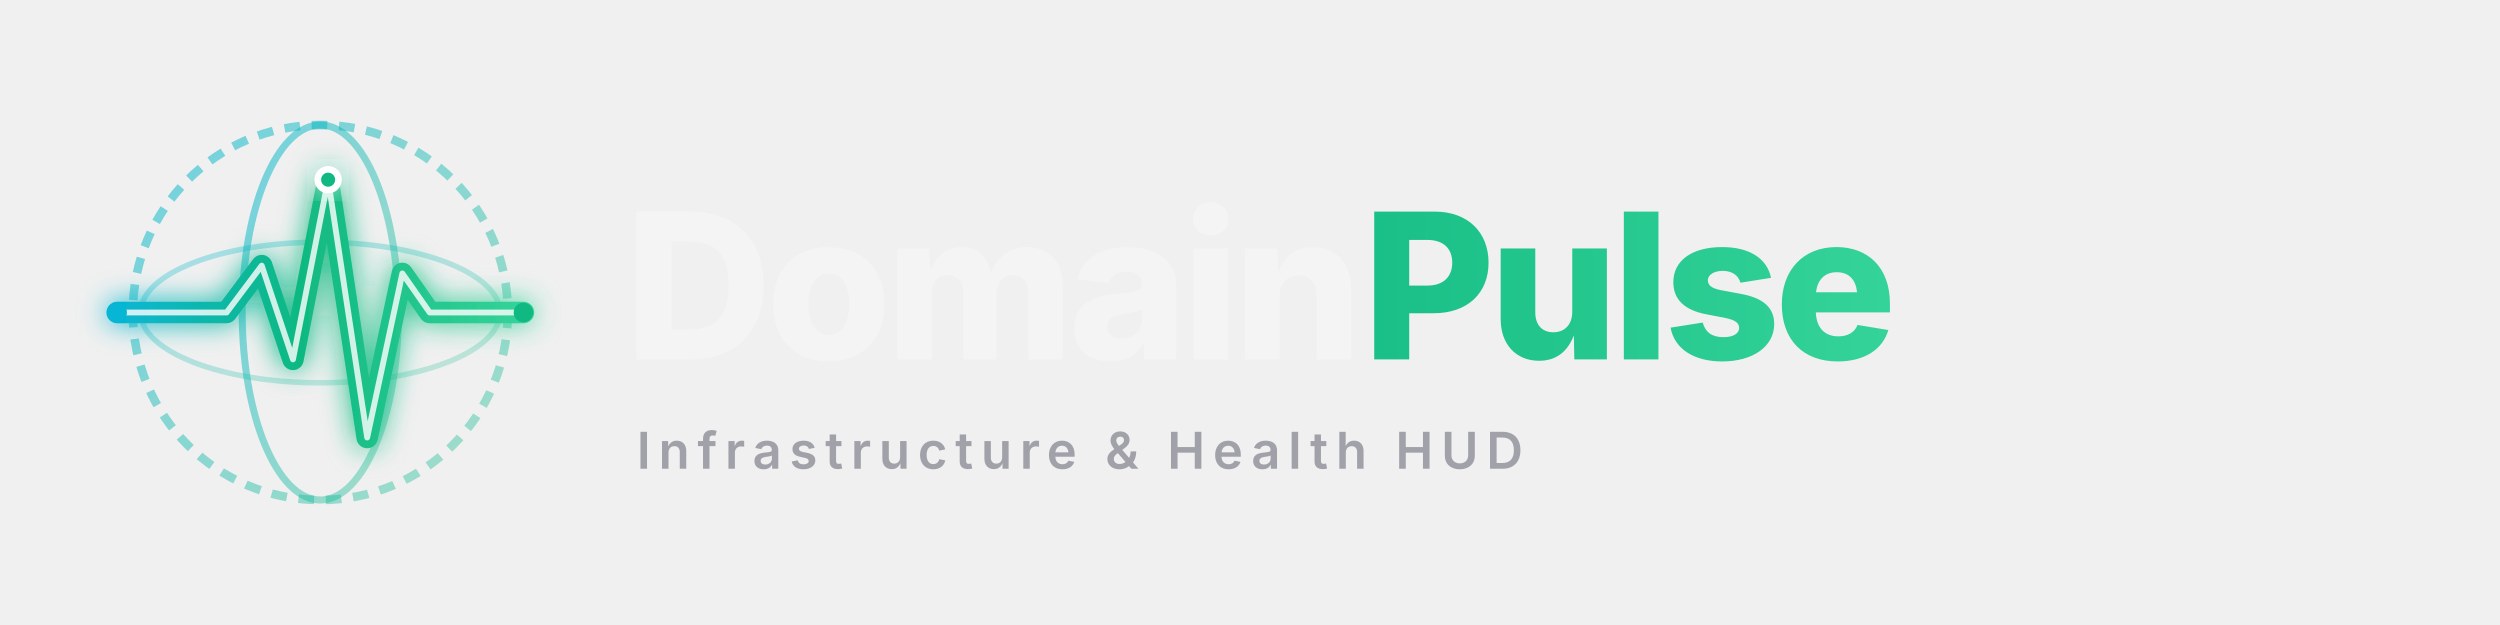
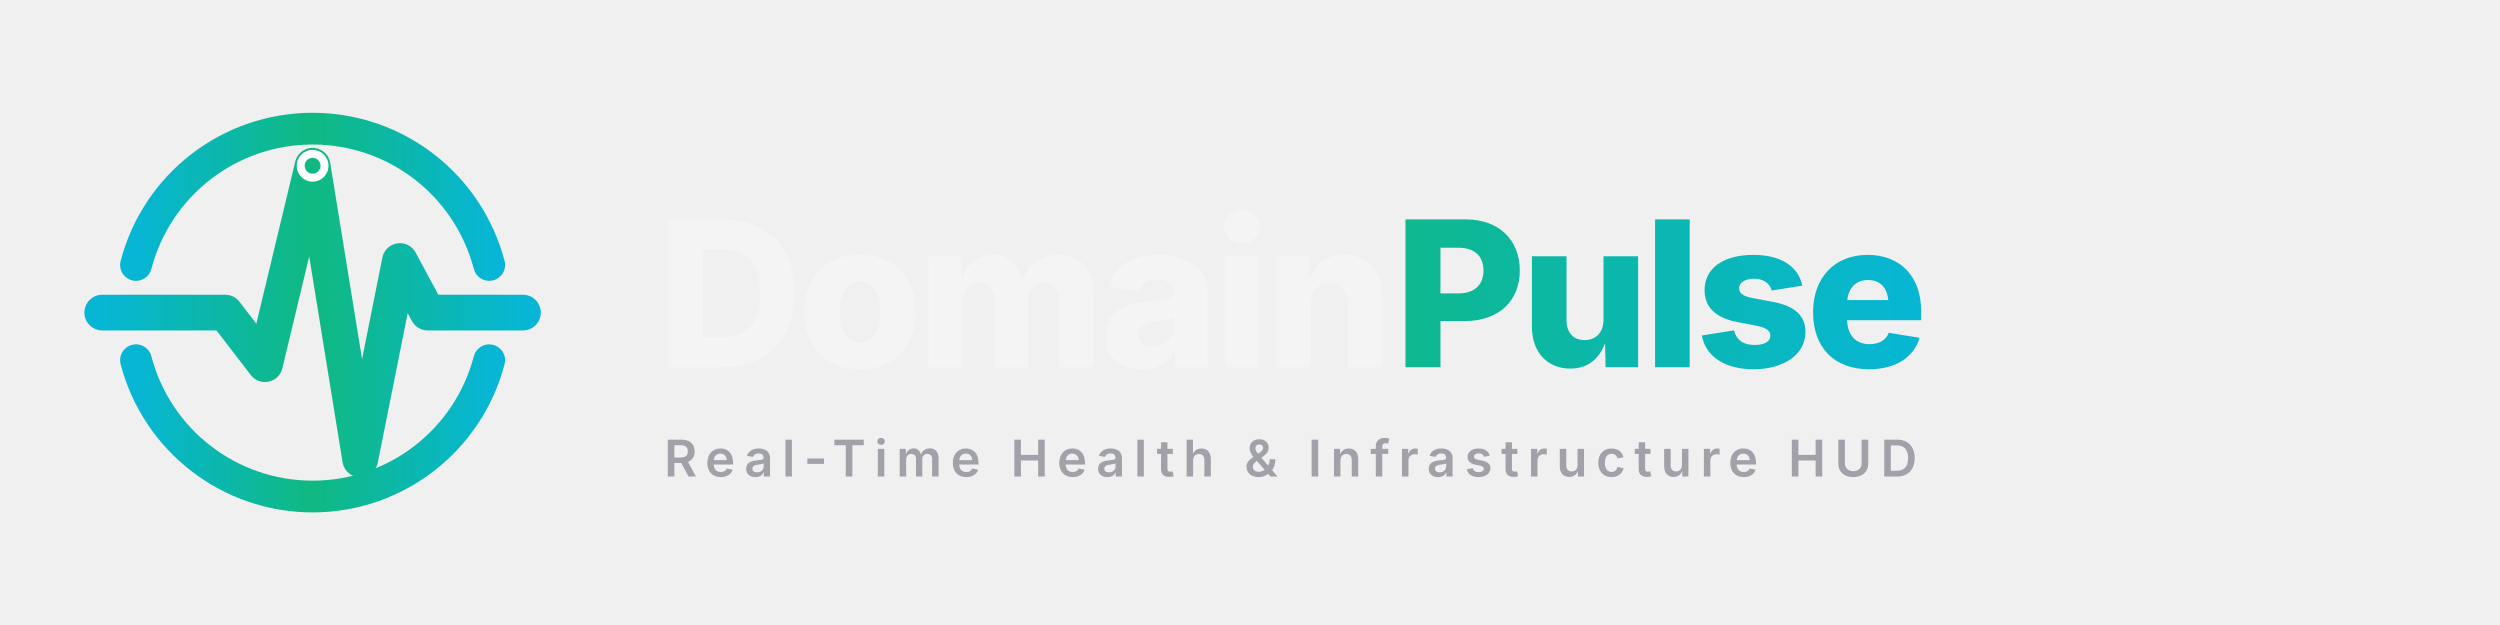
<svg xmlns="http://www.w3.org/2000/svg" viewBox="0 0 640 160" width="100%" height="100%" fill="none">
  <defs>
-     <linearGradient id="dpHPulseGrad" x1="0%" y1="0%" x2="100%" y2="0%">
-       <stop offset="0%" stop-color="#06b6d4" />
-       <stop offset="45%" stop-color="#10b981" />
-       <stop offset="100%" stop-color="#34d399" />
+     <linearGradient id="brandHGrad" x1="0%" y1="0%" x2="100%" y2="0%">
+       <stop offset="0%" stop-color="#06B6D4" />
+       <stop offset="50%" stop-color="#10B981" />
+       <stop offset="100%" stop-color="#06B6D4" />
    </linearGradient>
-     <linearGradient id="dpHGlobeGrad" x1="0%" y1="0%" x2="100%" y2="100%">
-       <stop offset="0%" stop-color="#06b6d4" stop-opacity="0.55" />
-       <stop offset="100%" stop-color="#10b981" stop-opacity="0.35" />
-     </linearGradient>
-     <filter id="dpHNeonGlow" x="-25%" y="-25%" width="150%" height="150%">
-       <feGaussianBlur stdDeviation="3.5" result="blur" />
-       <feMerge>
-         <feMergeNode in="blur" />
-         <feMergeNode in="SourceGraphic" />
-       </feMerge>
-     </filter>
  </defs>
-   <g transform="translate(18, 16)">
-     <circle cx="64" cy="64" r="48" fill="none" stroke="url(#dpHGlobeGrad)" stroke-width="2.2" stroke-dasharray="4 3" />
-     <ellipse cx="64" cy="64" rx="20" ry="48" fill="none" stroke="url(#dpHGlobeGrad)" stroke-width="1.8" />
-     <ellipse cx="64" cy="64" rx="46" ry="18" fill="none" stroke="url(#dpHGlobeGrad)" stroke-width="1.4" stroke-opacity="0.6" />
-     <path d="M 12 64 H 40 L 49 52 L 57 76 L 66 30 L 76 96 L 85 54 L 92 64 H 116" fill="none" stroke="url(#dpHPulseGrad)" stroke-width="5.5" stroke-linecap="round" stroke-linejoin="round" filter="url(#dpHNeonGlow)" />
-     <path d="M 12 64 H 40 L 49 52 L 57 76 L 66 30 L 76 96 L 85 54 L 92 64 H 116" fill="none" stroke="#ffffff" stroke-width="1.5" stroke-linecap="round" stroke-linejoin="round" stroke-opacity="0.8" />
-     <circle cx="66" cy="30" r="3.5" fill="#ffffff" filter="url(#dpHNeonGlow)" />
-     <circle cx="66" cy="30" r="1.8" fill="#10b981" />
-     <circle cx="12" cy="64" r="2.5" fill="#06b6d4" />
-     <circle cx="116" cy="64" r="2.5" fill="#10b981" />
+   <g transform="translate(15, 15) scale(0.254)">
+     <path d="M 78 208 A 184 184 0 0 1 434 208" stroke="url(#brandHGrad)" stroke-width="32" stroke-linecap="round" />
+     <path d="M 434 304 A 184 184 0 0 1 78 304" stroke="url(#brandHGrad)" stroke-width="32" stroke-linecap="round" />
+     <path d="M 44 256 H 168 L 208 308 L 256 108 L 304 404 L 344 204 L 372 256 H 468" stroke="url(#brandHGrad)" stroke-width="36" stroke-linecap="round" stroke-linejoin="round" />
+     <circle cx="256" cy="108" r="16" fill="#FFFFFF" />
+     <circle cx="256" cy="108" r="8" fill="#10B981" />
  </g>
-   <g transform="translate(160, 0)">
-     <text x="0" y="92" font-family="-apple-system, BlinkMacSystemFont, 'SF Pro Display', 'Inter', system-ui, sans-serif" font-size="52" font-weight="800" letter-spacing="-1.5" fill="#f4f4f5">
-       Domain<tspan fill="url(#dpHPulseGrad)">Pulse</tspan>
+   <g transform="translate(168, 0)">
+     <text x="0" y="94" font-family="-apple-system, BlinkMacSystemFont, 'SF Pro Display', 'Inter', system-ui, sans-serif" font-size="52" font-weight="800" letter-spacing="-1.5" fill="#F4F4F5">
+       Domain<tspan fill="url(#brandHGrad)">Pulse</tspan>
    </text>
-     <text x="3" y="120" font-family="-apple-system, BlinkMacSystemFont, 'SF Pro Text', 'Inter', system-ui, sans-serif" font-size="13" font-weight="600" letter-spacing="2" text-transform="uppercase" fill="#a1a1aa">
-       Infrastructure &amp; Health HUD
+     <text x="2" y="122" font-family="-apple-system, BlinkMacSystemFont, 'SF Pro Text', 'Inter', system-ui, sans-serif" font-size="13" font-weight="600" letter-spacing="2.2" text-transform="uppercase" fill="#A1A1AA">
+       Real-Time Health &amp; Infrastructure HUD
    </text>
  </g>
</svg>
